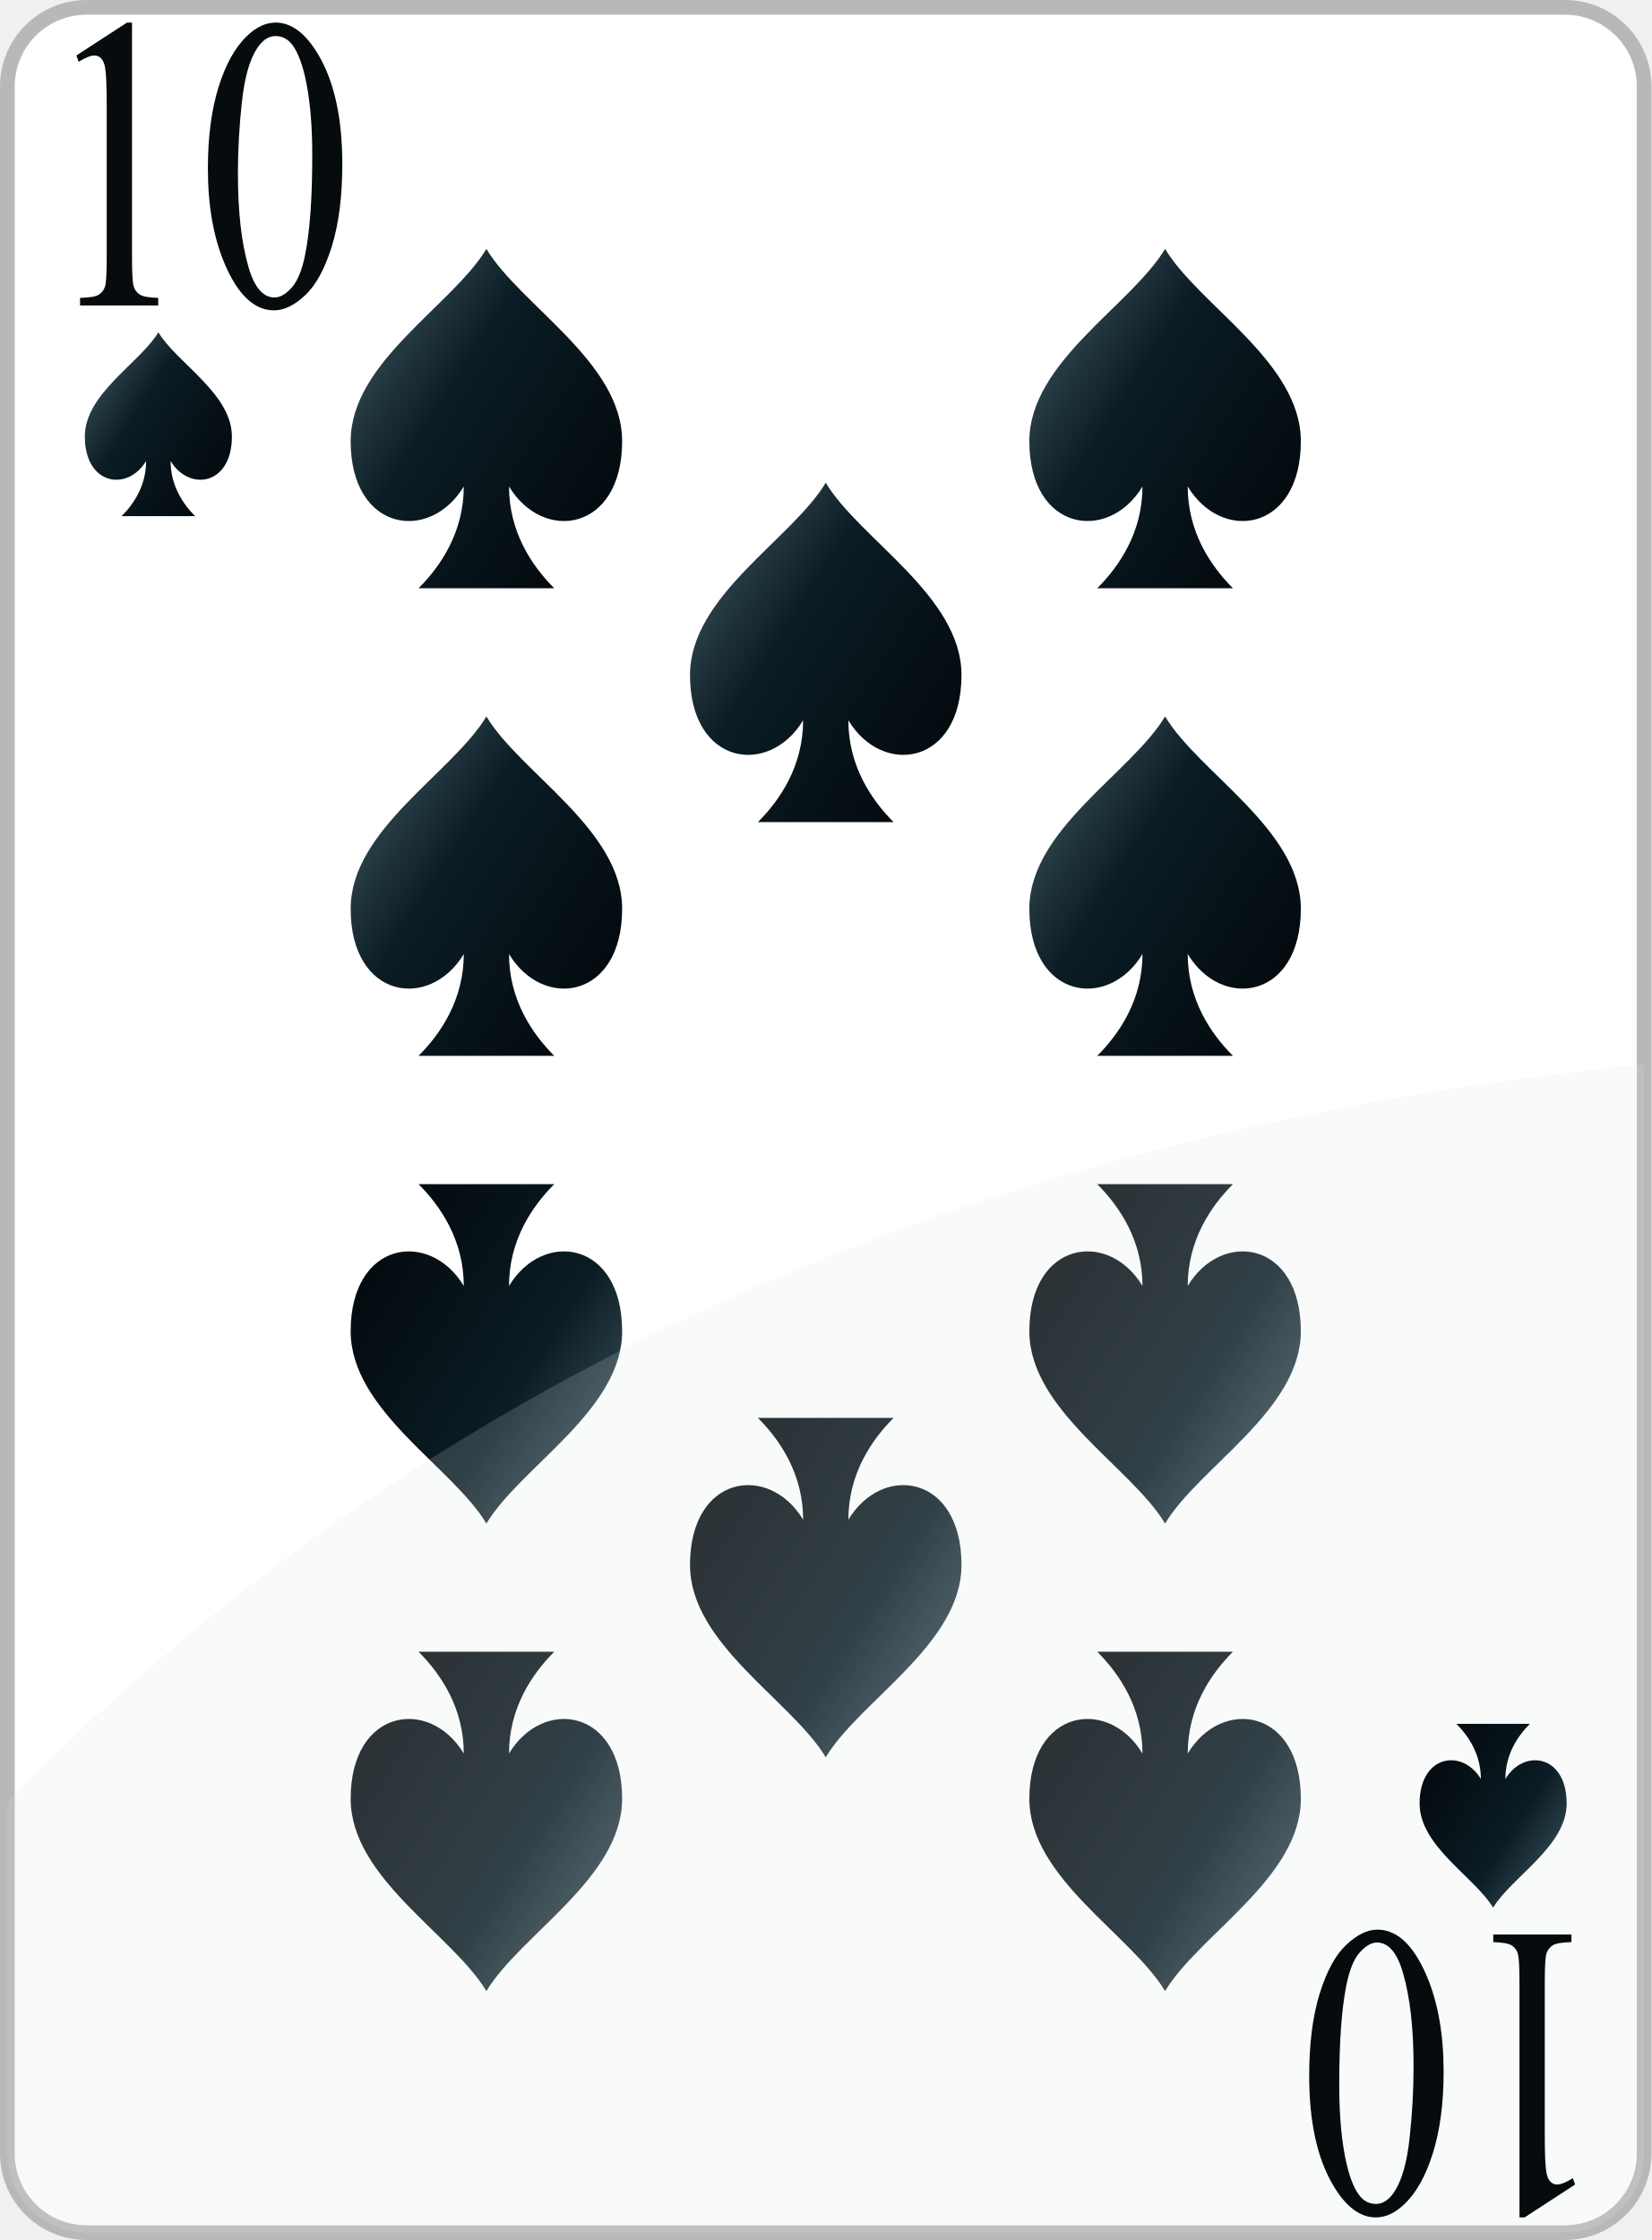
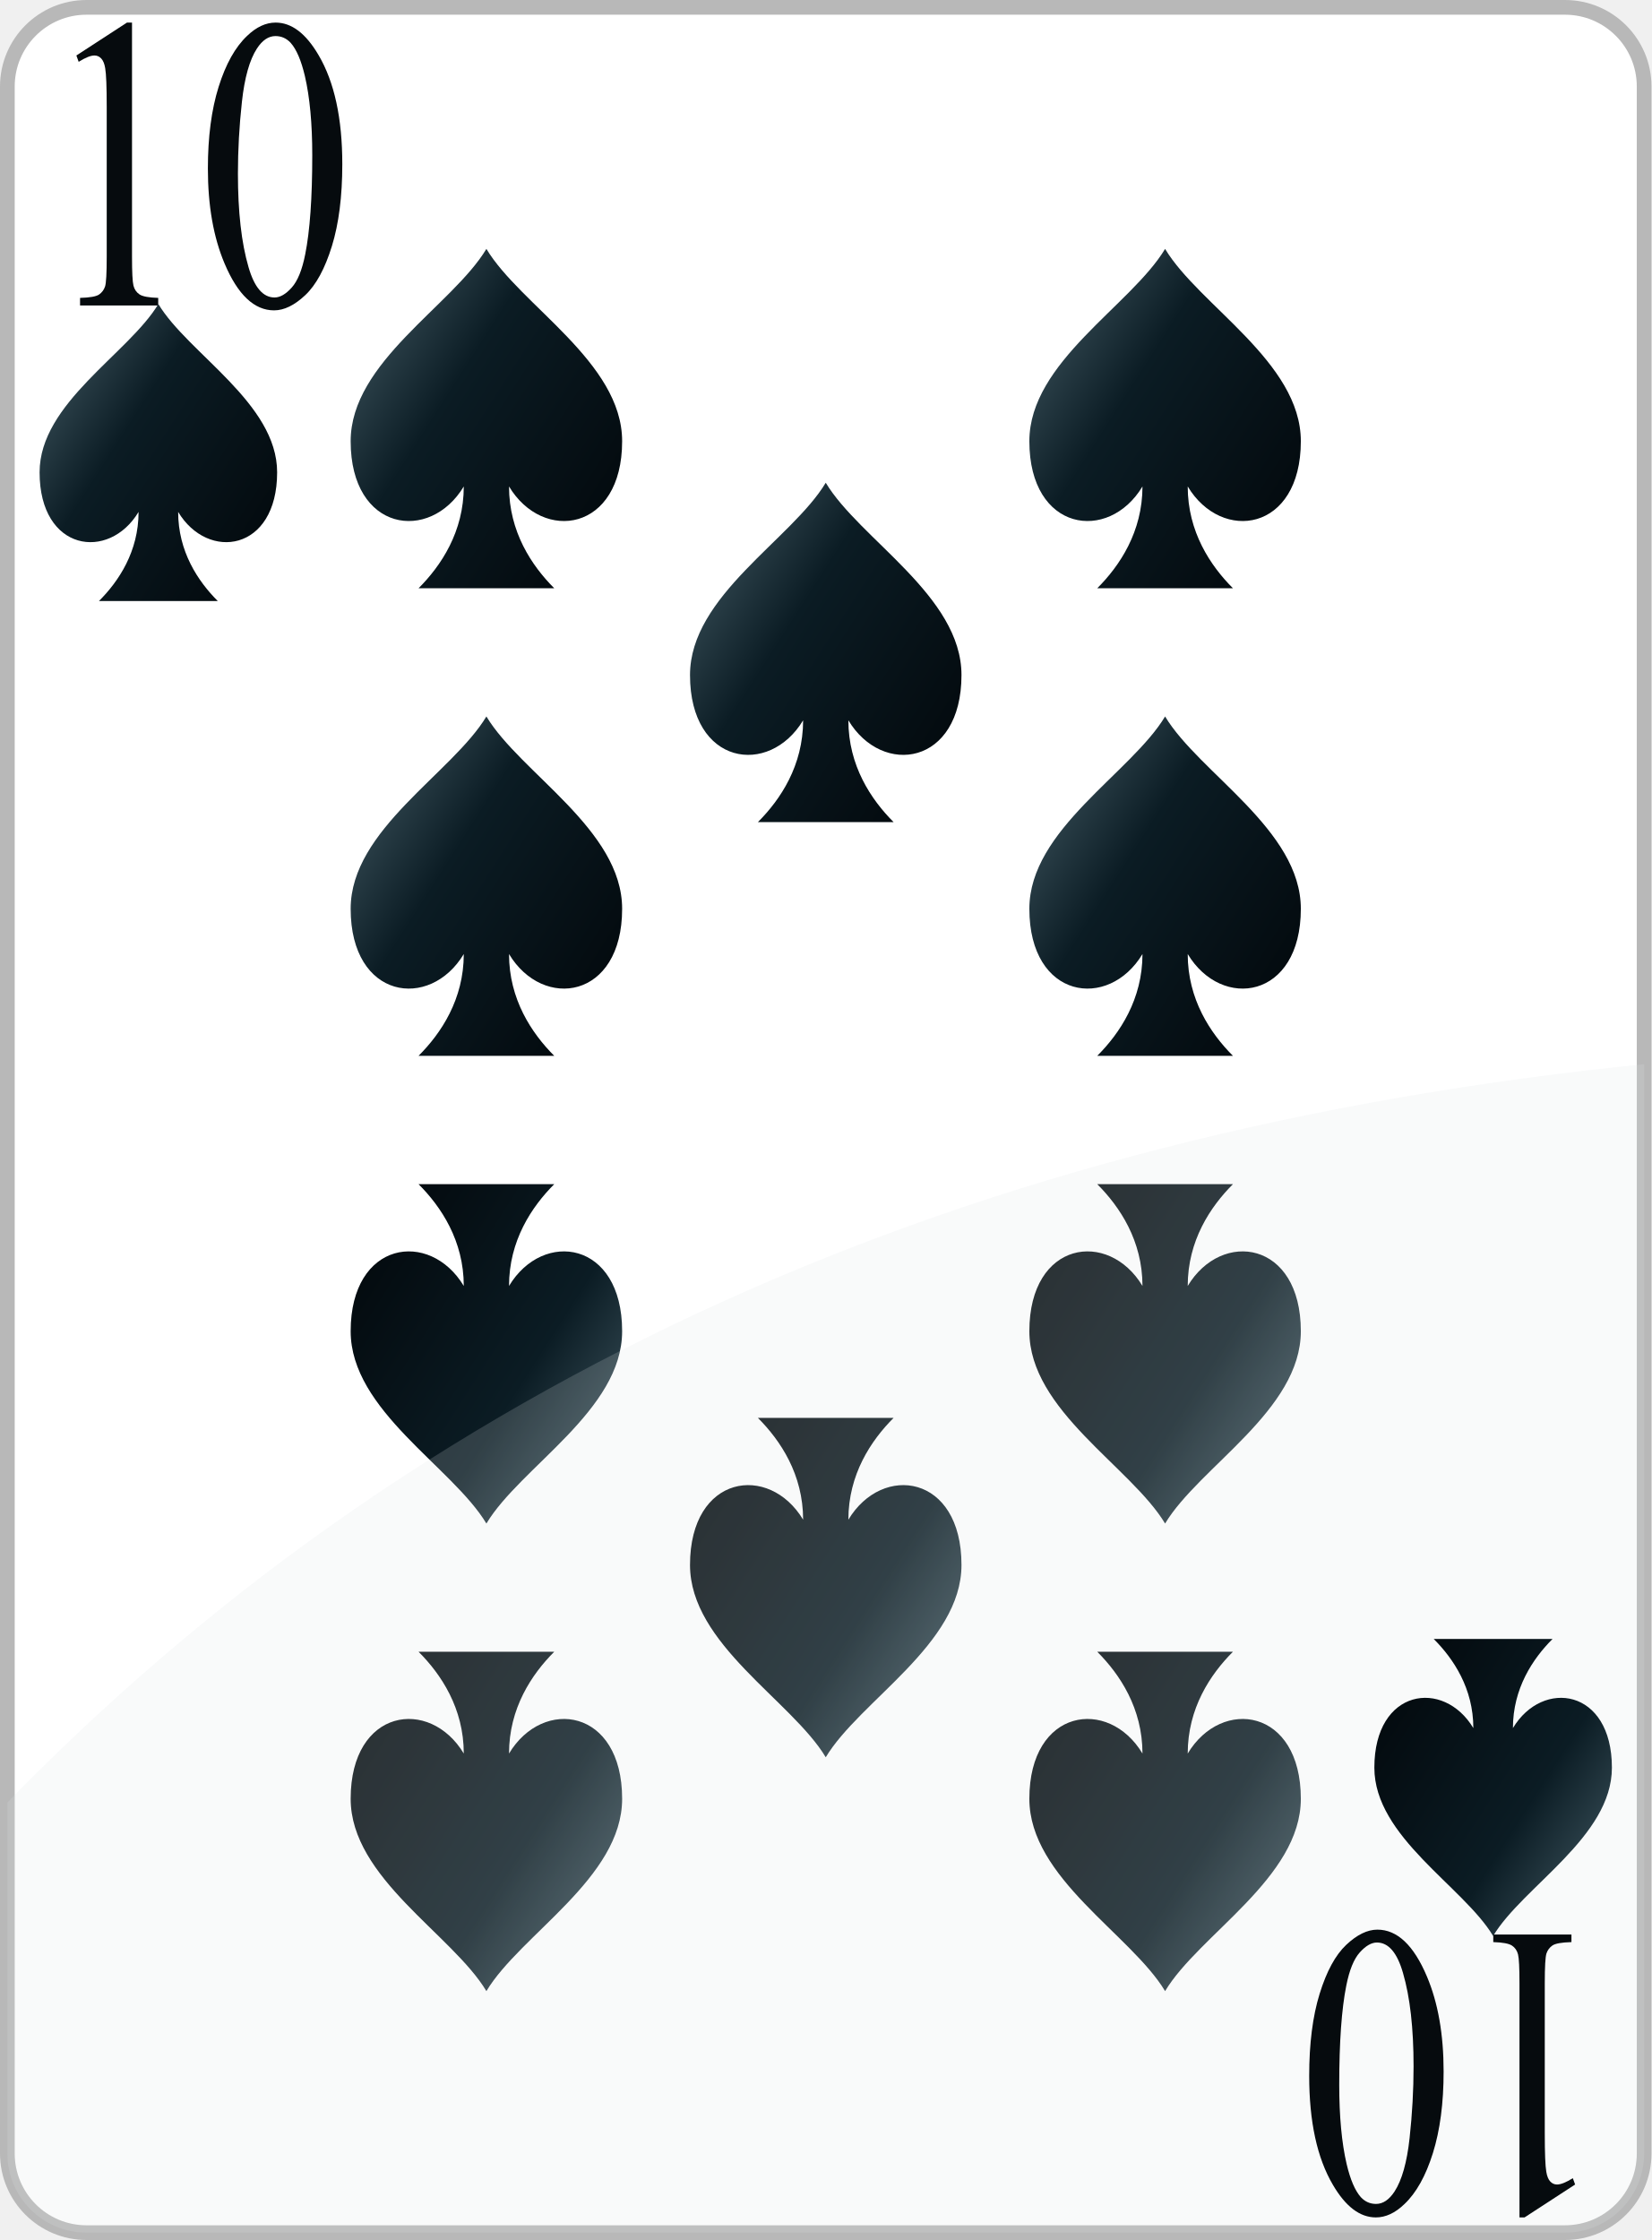
<svg xmlns="http://www.w3.org/2000/svg" xmlns:xlink="http://www.w3.org/1999/xlink" viewBox="0 0 146 198" color="#060b0e">
  <defs>
    <linearGradient id="ink" x1="0" y1="0" x2="1" y2=".8" gradientUnits="objectBoundingBox">
      <stop stop-color="#4a626c" />
      <stop offset=".43" stop-color="#0b1c24" />
      <stop offset="1" stop-color="#03090d" />
    </linearGradient>
    <path id="pip" d="M0-15C-3-10-12-5-12 2C-12 10-5 11-2 6C-2 10-4 13-6 15H6C4 13 2 10 2 6C5 11 12 10 12 2C12-5 3-10 0-15Z" fill="url(#ink)" />
    <clipPath id="card">
      <rect x=".65" y=".65" width="144.7" height="196.7" rx="7" />
    </clipPath>
    <g id="index">
      <g fill="currentColor" transform="translate(3.5 27) scale(0.0135498 -0.01806641)">
        <path d="M240 1223 570 1384H603V239Q603 125 612.5 97.0Q622 69 652.0 54.0Q682 39 774 37V0H264V37Q360 39 388.0 53.5Q416 68 427.0 92.5Q438 117 438 239V971Q438 1119 428 1161Q421 1193 402.5 1208.0Q384 1223 358 1223Q321 1223 255 1192Z" transform="translate(0 0)" />
        <path d="M74 670Q74 902 144.0 1069.5Q214 1237 330 1319Q420 1384 516 1384Q672 1384 796 1225Q951 1028 951 691Q951 455 883.0 290.0Q815 125 709.5 50.5Q604 -24 506 -24Q312 -24 183 205Q74 398 74 670ZM270 645Q270 365 339 188Q396 39 509 39Q563 39 621.0 87.5Q679 136 709 250Q755 422 755 735Q755 967 707 1122Q671 1237 614 1285Q573 1318 515 1318Q447 1318 394 1257Q322 1174 296.0 996.0Q270 818 270 645Z" transform="translate(1024 0)" />
      </g>
-       <use xlink:href="#pip" transform="translate(14 37.5) rotate(0) scale(0.5416667)" />
+       <use xlink:href="#pip" transform="translate(14 40) rotate(0) scale(0.875)" />
    </g>
  </defs>
  <rect x=".65" y=".65" width="144.7" height="196.7" rx="7" fill="#fff" stroke="#b8b8b8" stroke-width="1.3" />
  <g clip-path="url(#card)">
    <use xlink:href="#pip" transform="translate(43 37) rotate(0) scale(1)" />
    <use xlink:href="#pip" transform="translate(103 37) rotate(0) scale(1)" />
    <use xlink:href="#pip" transform="translate(43 161) rotate(180) scale(1)" />
    <use xlink:href="#pip" transform="translate(103 161) rotate(180) scale(1)" />
    <use xlink:href="#pip" transform="translate(43 78.33) rotate(0) scale(1)" />
    <use xlink:href="#pip" transform="translate(103 78.33) rotate(0) scale(1)" />
    <use xlink:href="#pip" transform="translate(43 119.67) rotate(180) scale(1)" />
    <use xlink:href="#pip" transform="translate(103 119.67) rotate(180) scale(1)" />
    <use xlink:href="#pip" transform="translate(73 57.67) rotate(0) scale(1)" />
    <use xlink:href="#pip" transform="translate(73 140.33) rotate(180) scale(1)" />
    <path d="M0 160Q55 103 146 94V198H0Z" fill="#dce2e6" opacity=".18" />
    <use xlink:href="#index" />
    <use xlink:href="#index" transform="rotate(180 73 99)" />
  </g>
</svg>
